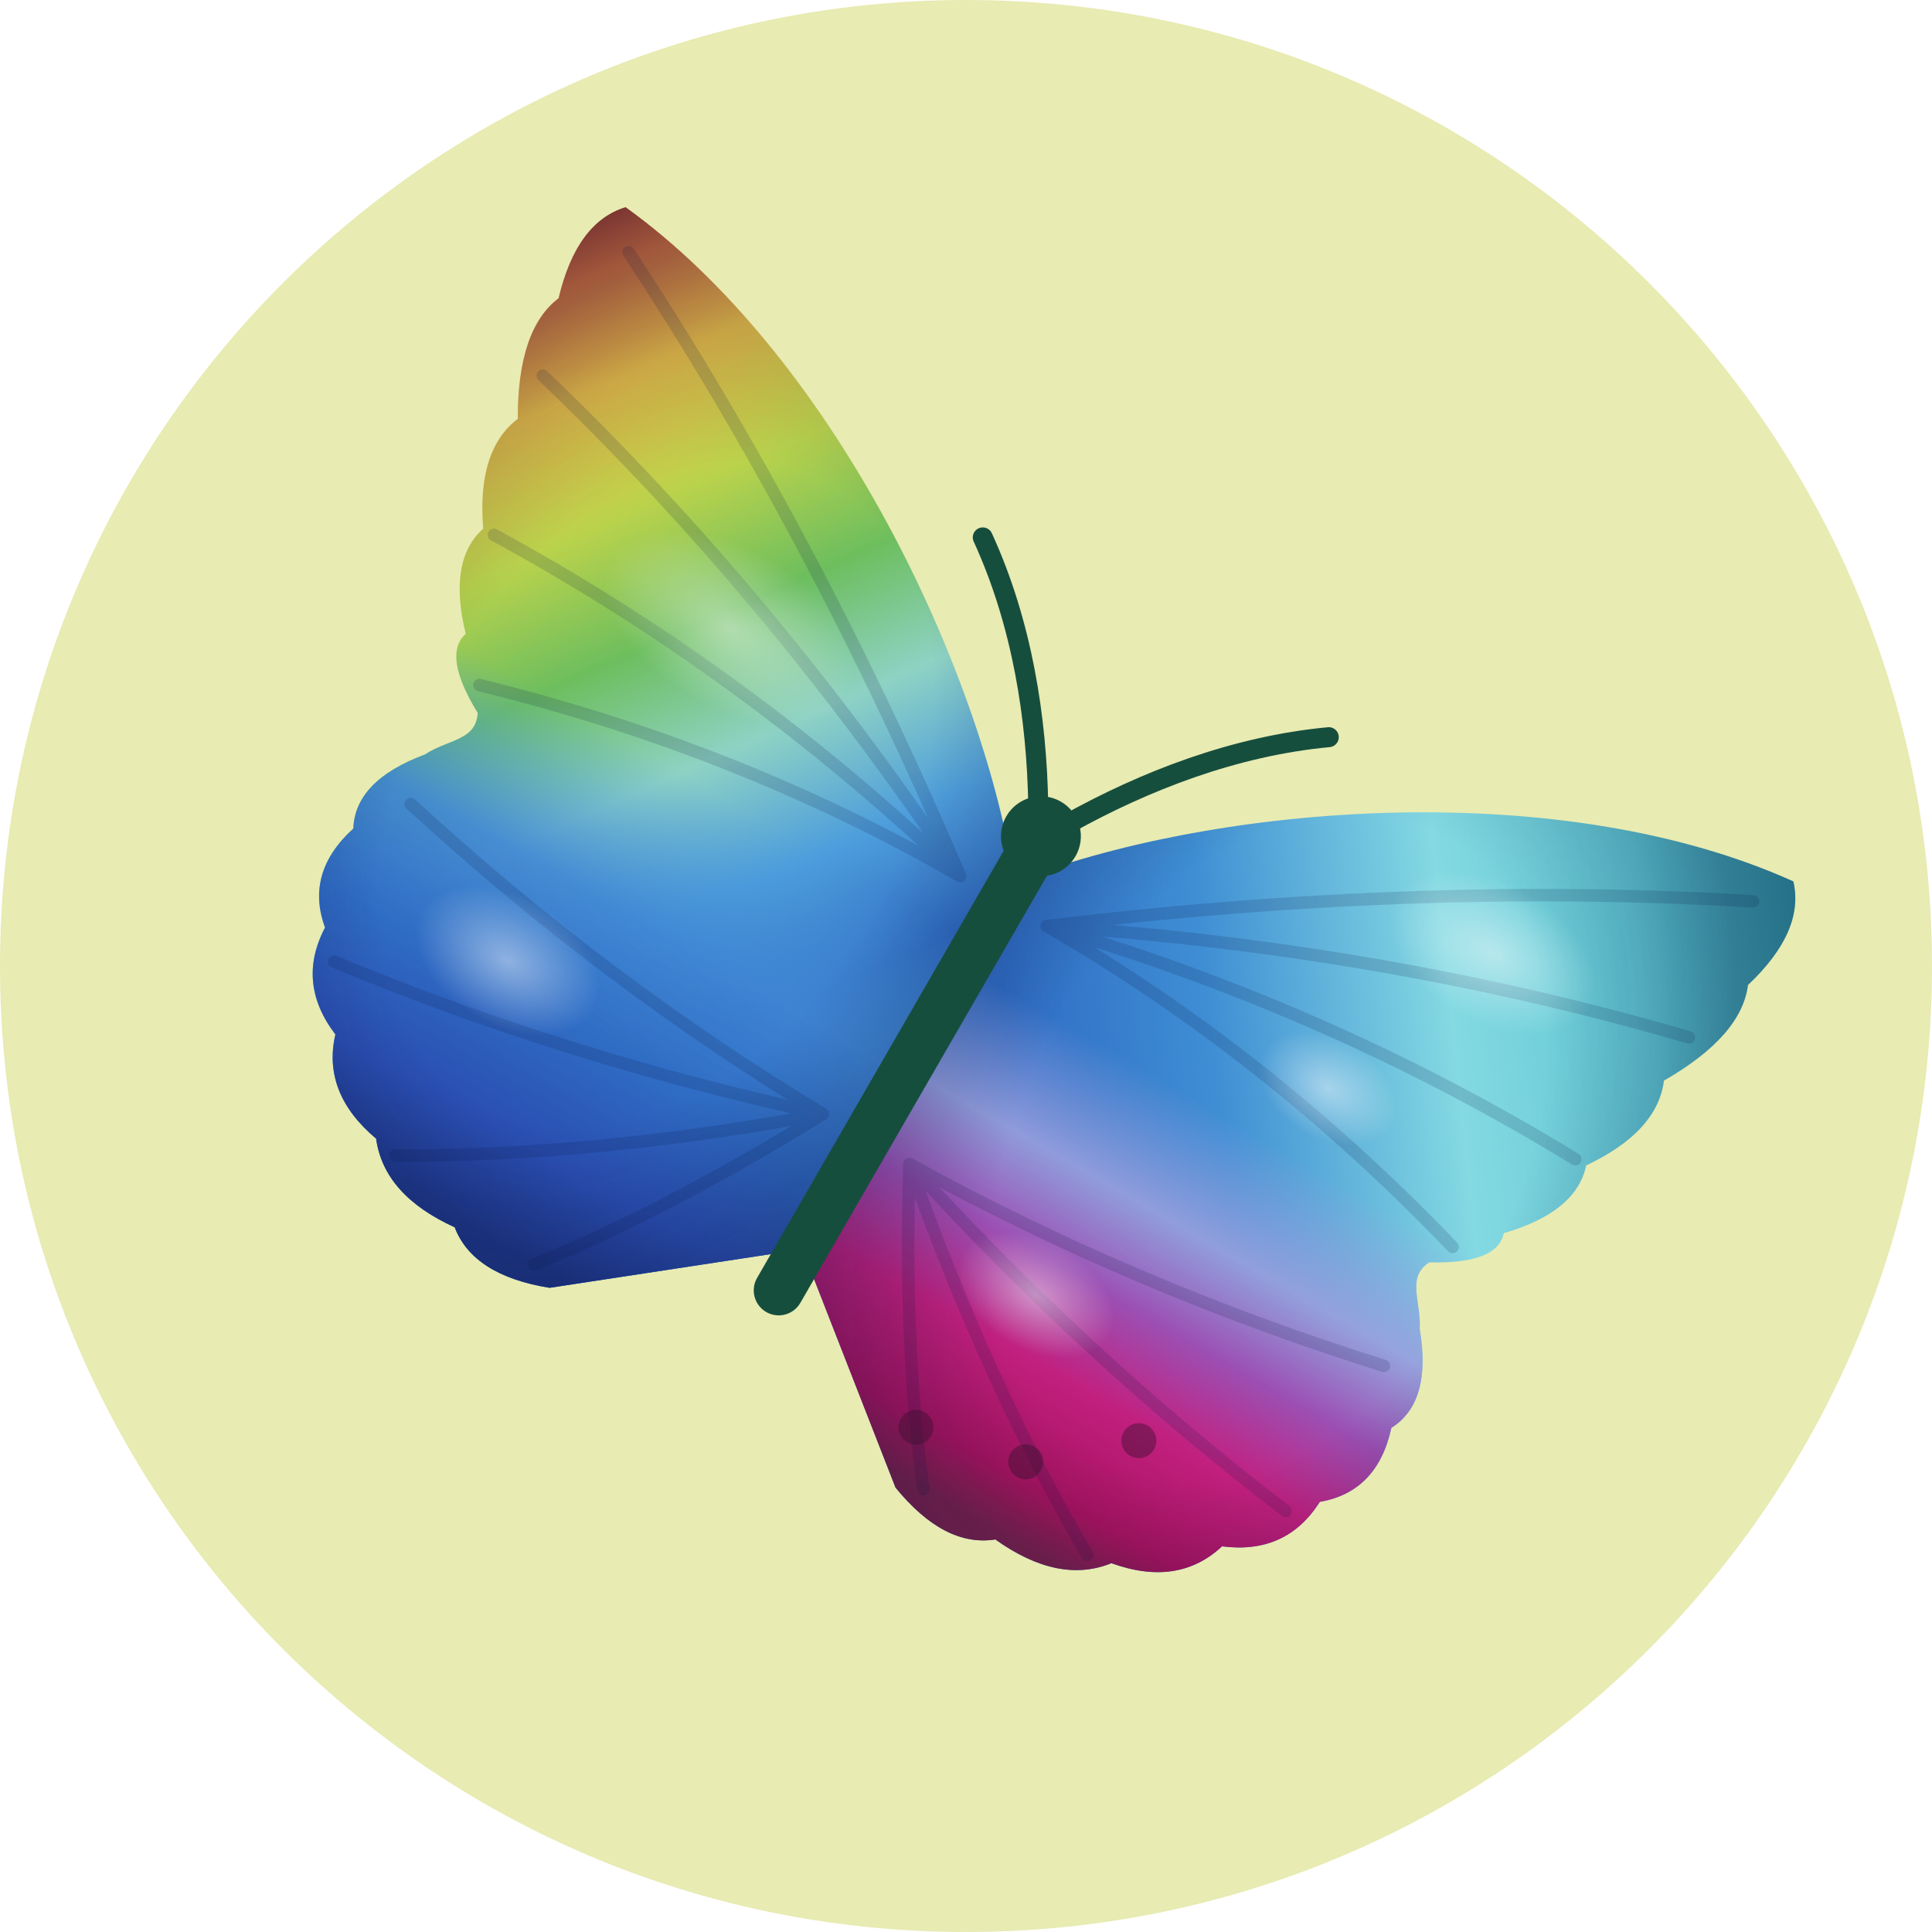
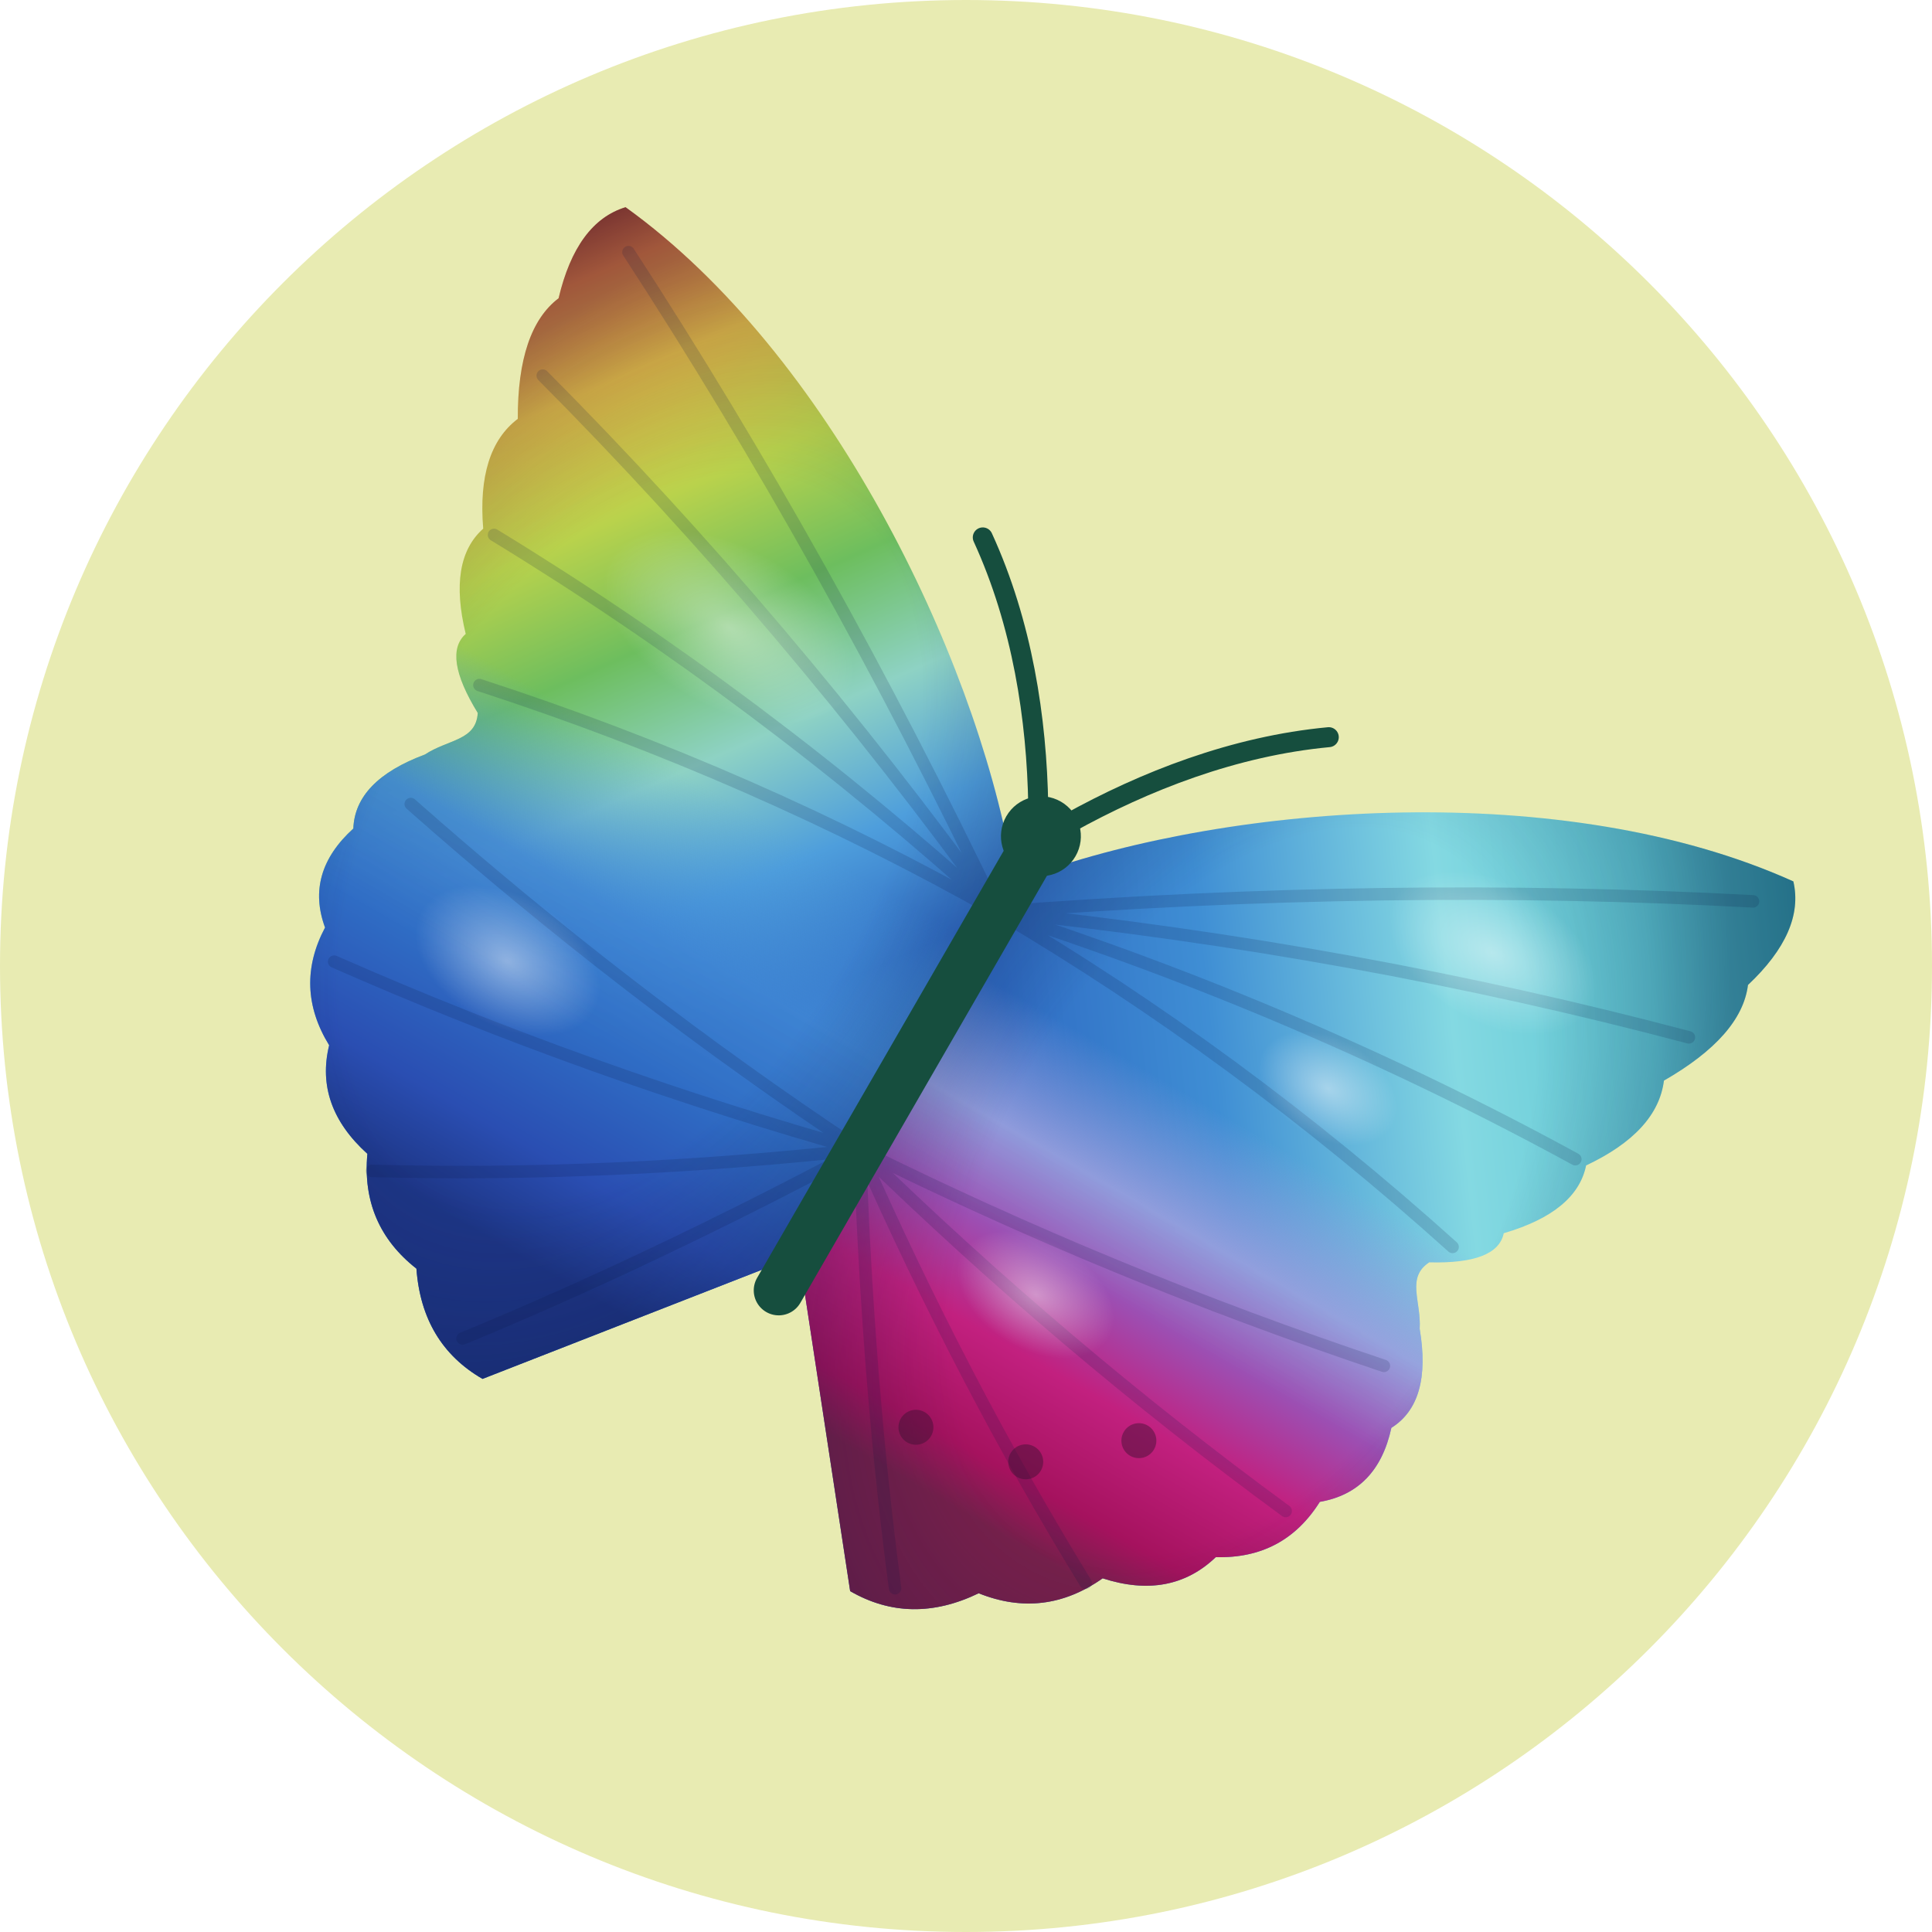
<svg xmlns="http://www.w3.org/2000/svg" viewBox="0 0 64 64">
  <defs>
    <linearGradient id="lw" gradientUnits="userSpaceOnUse" x1="5" y1="12" x2="31" y2="31">
      <stop offset="0" stop-color="#A63F2A" />
      <stop offset="0.07" stop-color="#E2743A" />
      <stop offset="0.2" stop-color="#F0C346" />
      <stop offset="0.36" stop-color="#B9D24C" />
      <stop offset="0.52" stop-color="#6DBE5E" />
      <stop offset="0.68" stop-color="#8ED2C4" />
      <stop offset="0.84" stop-color="#4E9EDC" />
      <stop offset="1" stop-color="#2F6CC4" />
    </linearGradient>
    <linearGradient id="lh" gradientUnits="userSpaceOnUse" x1="20" y1="31" x2="20" y2="51">
      <stop offset="0" stop-color="#4E9EDC" stop-opacity="0" />
      <stop offset="0.3" stop-color="#3F86D4" stop-opacity="0.9" />
      <stop offset="0.55" stop-color="#2F6CC4" />
      <stop offset="0.8" stop-color="#2A4EB2" />
      <stop offset="1" stop-color="#1D3585" />
    </linearGradient>
    <linearGradient id="rw" gradientUnits="userSpaceOnUse" x1="59" y1="12" x2="33" y2="31">
      <stop offset="0" stop-color="#2E97A6" />
      <stop offset="0.2" stop-color="#5CC6D2" />
      <stop offset="0.45" stop-color="#84D9E2" />
      <stop offset="0.75" stop-color="#3F8ED4" />
      <stop offset="1" stop-color="#2F6CC4" />
    </linearGradient>
    <linearGradient id="rh" gradientUnits="userSpaceOnUse" x1="44" y1="32" x2="44" y2="51">
      <stop offset="0" stop-color="#9AA0DE" stop-opacity="0" />
      <stop offset="0.25" stop-color="#9AA0DE" stop-opacity="0.9" />
      <stop offset="0.45" stop-color="#9C4FB3" />
      <stop offset="0.65" stop-color="#C2207F" />
      <stop offset="0.88" stop-color="#A5125E" />
      <stop offset="1" stop-color="#77204B" />
    </linearGradient>
    <radialGradient id="edge" cx="0.5" cy="0.5" r="0.6">
      <stop offset="0.6" stop-color="#0B1440" stop-opacity="0" />
      <stop offset="1" stop-color="#0B1440" stop-opacity="0.3" />
    </radialGradient>
    <radialGradient id="spot">
      <stop offset="0" stop-color="#fff" stop-opacity="0.45" />
      <stop offset="1" stop-color="#fff" stop-opacity="0" />
    </radialGradient>
-     <path id="ls" d="M31.5 27.5 C26 21 15 13.5 5 12.5 Q3.6 14 4.5 17 Q3.7 18.9 5.5 22 Q4.7 23.9 6.5 26.5 Q5.9 28.3 8 30.5 Q7.6 31.7 10 33 C10.5 34 9.5 34.5 9 35.5 Q7.1 37.8 8 39.5 Q7.2 42 9 43.5 Q9.1 46 11.5 47 Q12.2 49.3 15 49.8 Q16.4 51.6 19.5 51.3 Q21.1 52.6 24 51.5 L31.5 45.5 Z" />
-     <path id="rs" d="M32.5 27.5 C38 21 49 13.5 59 12.5 Q60.4 14 59.5 17 Q60.3 18.9 58.5 22 Q59.3 23.9 57.5 26.5 Q58.1 28.3 56 30.5 Q56.4 31.7 54 33 C53.5 34 54.5 34.5 55 35.5 Q56.9 37.8 56 39.5 Q56.8 42 55 43.5 Q54.9 46 52.5 47 Q51.8 49.3 49 49.8 Q47.6 51.6 44.5 51.3 Q42.9 52.6 40 51.5 L32.5 45.5 Z" />
+     <path id="ls" d="M31.5 27.5 C26 21 15 13.5 5 12.5 Q3.6 14 4.5 17 Q3.7 18.9 5.5 22 Q4.7 23.9 6.5 26.5 Q5.9 28.3 8 30.5 Q7.6 31.7 10 33 C10.5 34 9.5 34.5 9 35.5 Q7.1 37.8 8 39.5 Q7.2 42 9 43.5 Q9.1 46.2 11.5 47.5 Q12.2 49.9 15 50.5 Q16.2 53.1 19 53.5 Q20.7 56 23.5 56 L31.5 46 Z" />
+     <path id="rs" d="M32.5 27.5 C38 21 49 13.5 59 12.5 Q60.4 14 59.5 17 Q60.3 18.9 58.5 22 Q59.3 23.9 57.5 26.5 Q58.1 28.3 56 30.5 Q56.4 31.7 54 33 C53.5 34 54.5 34.5 55 35.5 Q56.9 37.8 56 39.5 Q56.8 42 55 43.5 Q54.9 46.2 52.5 47.5 Q51.8 49.9 49 50.5 Q47.8 53.1 45 53.5 Q43.3 56 40.5 56 L32.5 46 Z" />
  </defs>
  <circle cx="32" cy="32" r="32" fill="#E8EBB2" />
  <g transform="translate(32 32) scale(0.88) translate(-32 -32)">
    <g transform="rotate(30 32 32) translate(32 32) scale(0.94) translate(-32 -32)">
      <use href="#ls" fill="url(#lw)" />
      <use href="#rs" fill="url(#rw)" />
      <use href="#ls" fill="url(#lh)" />
      <use href="#rs" fill="url(#rh)" />
      <use href="#ls" fill="url(#edge)" />
      <use href="#rs" fill="url(#edge)" />
-       <path d="M30 29 Q18 20 6 14 M30 29 Q17.8 23 5.5 20 M30 29 Q18.5 26.2 7 26.5 M30 29 Q19.8 29 9.5 32 M30 40 Q19.8 39.8 9.5 37.5 M30 40 Q20 43.2 10 44.5 M30 40 Q23 46 16 50 M30 40 Q26.5 46.5 23 51 M34 29 Q46 20 58 14 M34 29 Q46.2 23 58.5 20 M34 29 Q45.5 26.2 57 26.5 M34 29 Q44.2 29 54.5 32 M34 40 Q44.2 39.8 54.5 37.5 M34 40 Q44 43.2 54 44.5 M34 40 Q41 46 48 50 M34 40 Q37.5 46.5 41 51" fill="none" stroke="#0B1440" stroke-opacity="0.16" stroke-width="0.5" stroke-linecap="round" />
+       <path d="M32 29.5 Q19 20.6 6 14 M32 29.5 Q18.8 23.6 5.5 20 M32 29.5 Q19.5 26.8 7 26.5 M32 29.5 Q20.8 29.6 9.5 32 M32 40.5 Q20.8 39.8 9.5 37.5 M32 40.5 Q21 43.3 10 44.5 M32 40.5 Q23.8 46.5 15.5 51 M32 40.5 Q27 48.5 22 55 M32 29.5 Q45 20.6 58 14 M32 29.5 Q45.2 23.6 58.5 20 M32 29.5 Q44.5 26.8 57 26.5 M32 29.5 Q43.2 29.6 54.5 32 M32 40.5 Q43.2 39.8 54.5 37.5 M32 40.5 Q43 43.3 54 44.5 M32 40.5 Q40.2 46.5 48.5 51 M32 40.5 Q37 48.5 42 55" fill="none" stroke="#0B1440" stroke-opacity="0.16" stroke-width="0.5" stroke-linecap="round" />
      <g fill="url(#spot)">
        <ellipse cx="17" cy="25" rx="5.5" ry="3.2" />
        <ellipse cx="16" cy="41" rx="4" ry="2.6" />
        <ellipse cx="50" cy="21" rx="4.5" ry="2.8" />
        <ellipse cx="47" cy="29" rx="3" ry="2" />
        <ellipse cx="41" cy="42" rx="3.4" ry="2.2" />
      </g>
      <g fill="#3A1030" opacity="0.45">
        <circle cx="39.5" cy="49" r="0.7" />
        <circle cx="44" cy="48" r="0.7" />
        <circle cx="47.5" cy="45" r="0.7" />
      </g>
      <g stroke="#164E3E" stroke-linecap="round" fill="none">
        <path d="M31.3 25c-1.8-3-4.2-6-7.3-8.2M32.7 25c1.8-3 4.2-6 7.3-8.2" stroke-width="0.8" />
        <line x1="32" y1="27" x2="32" y2="47" stroke-width="2" />
      </g>
      <circle cx="32" cy="26" r="1.6" fill="#164E3E" />
    </g>
  </g>
</svg>
